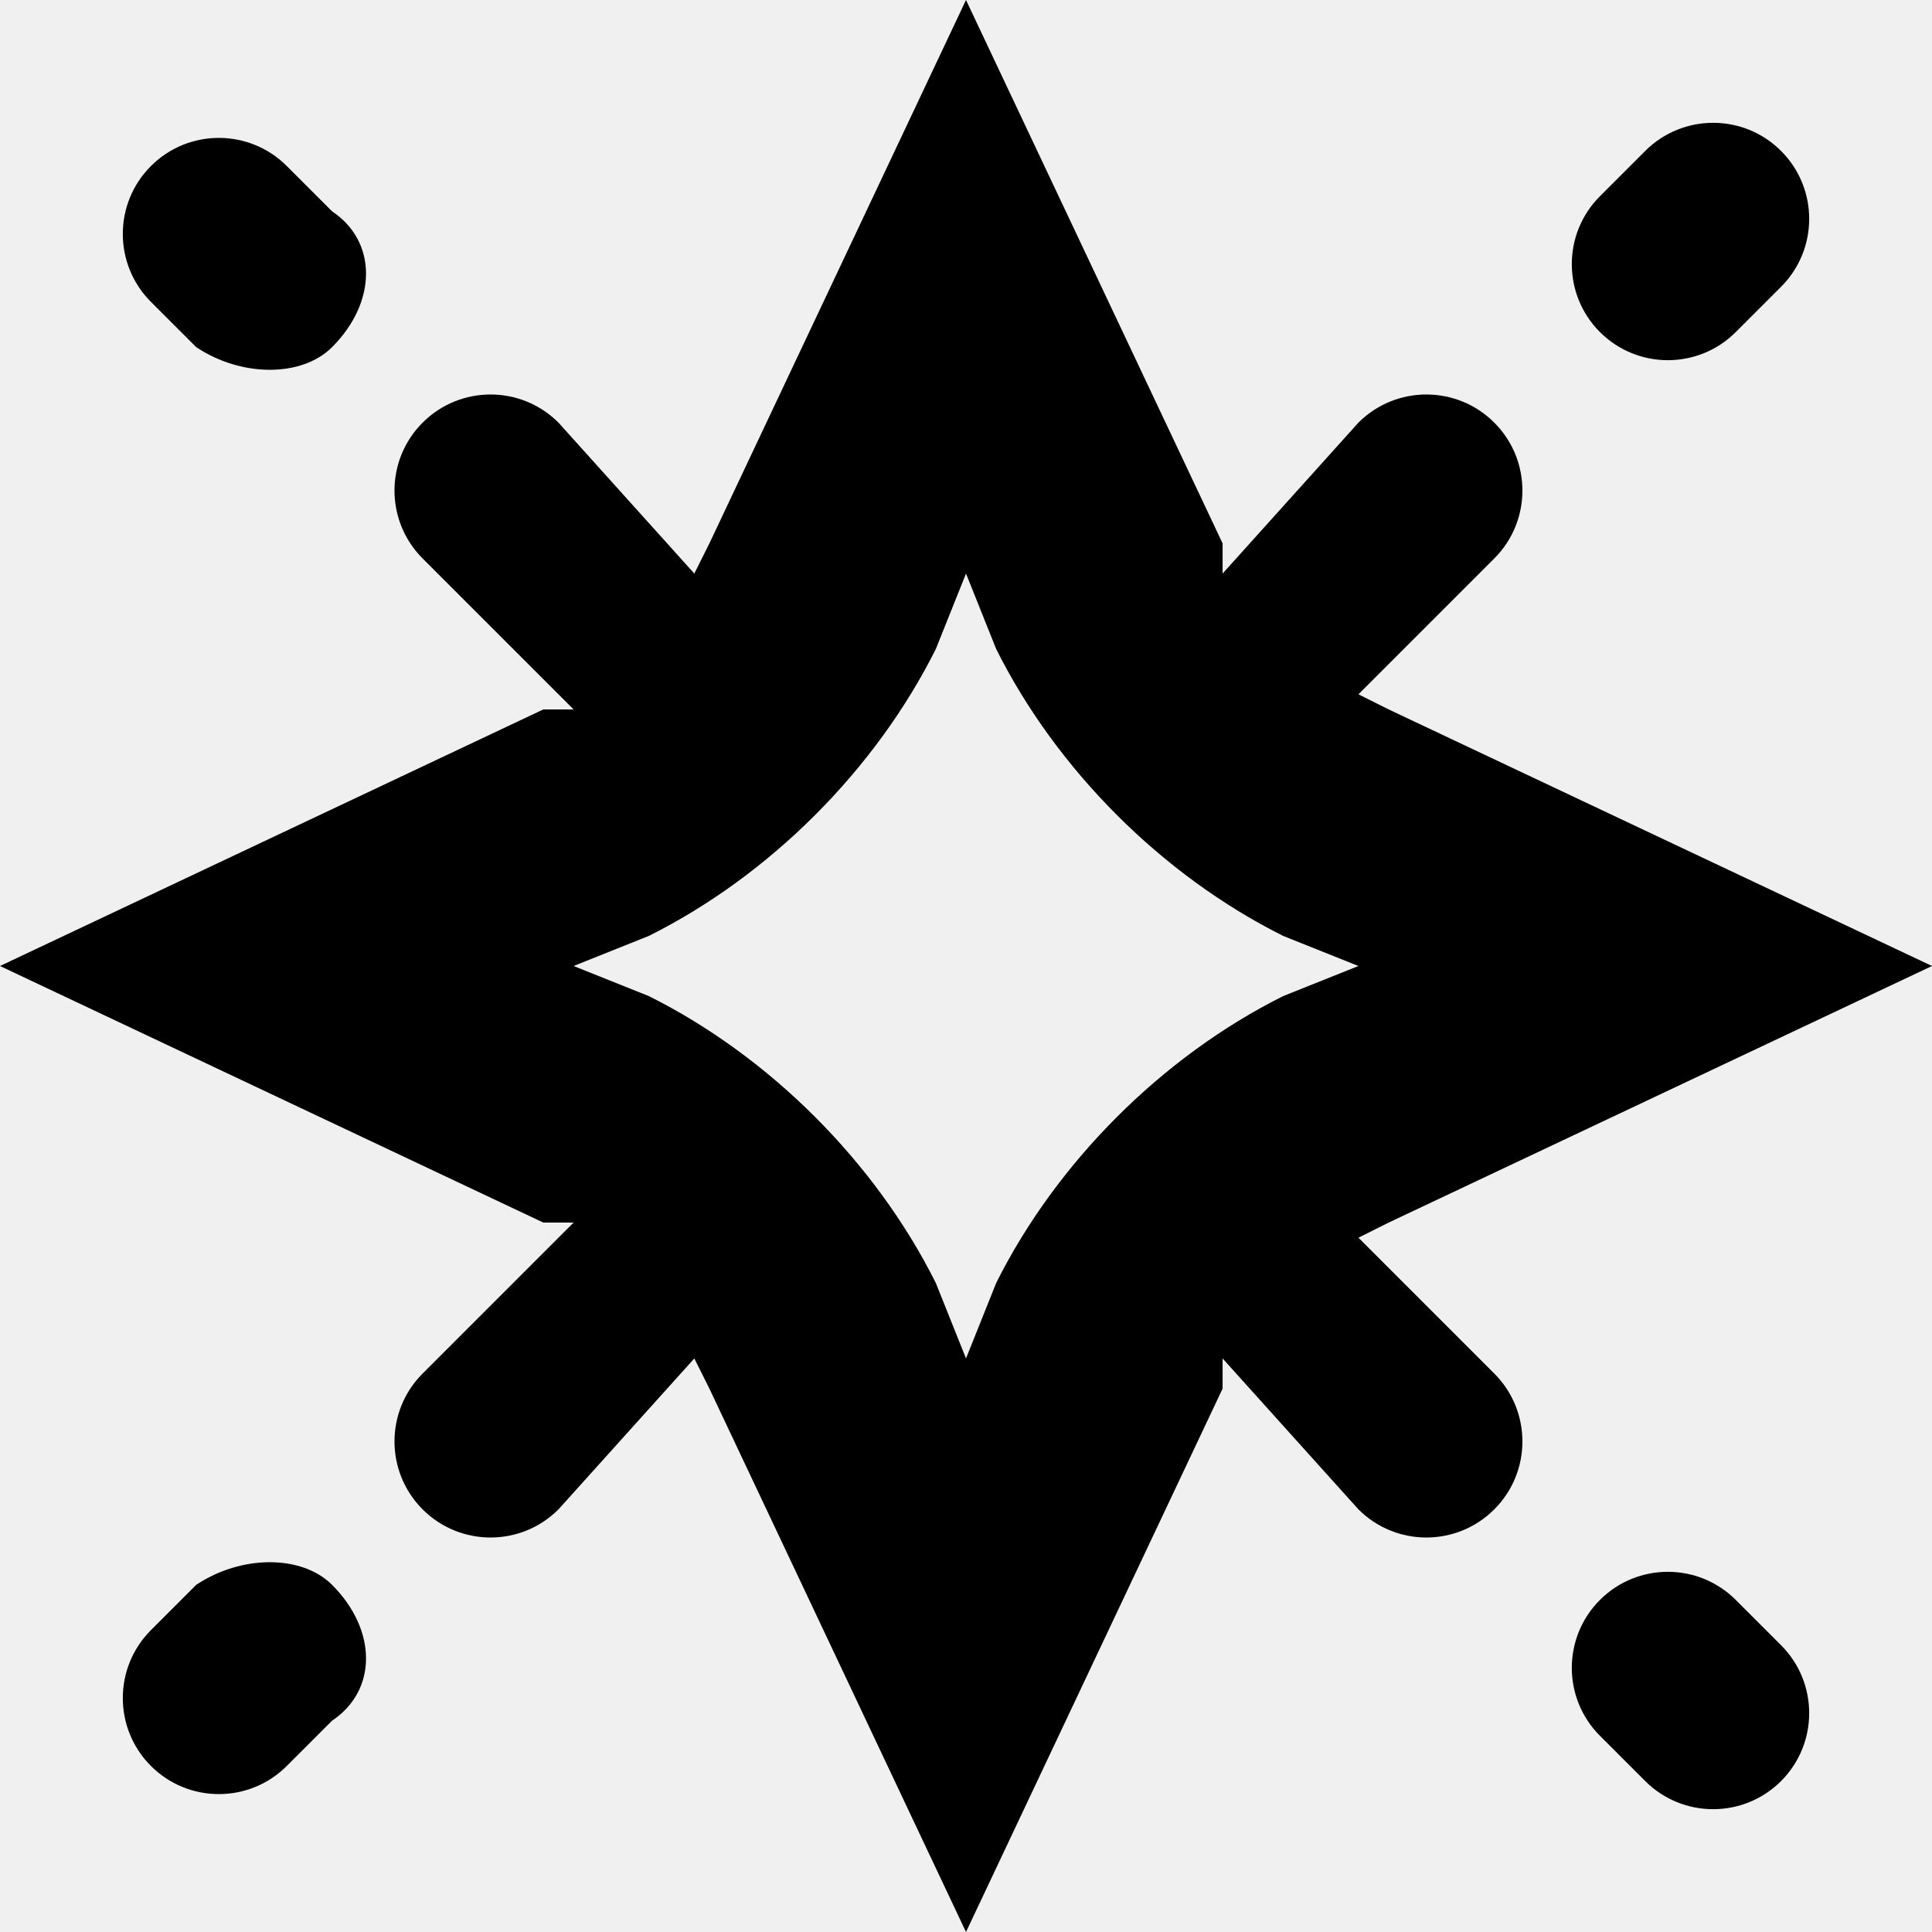
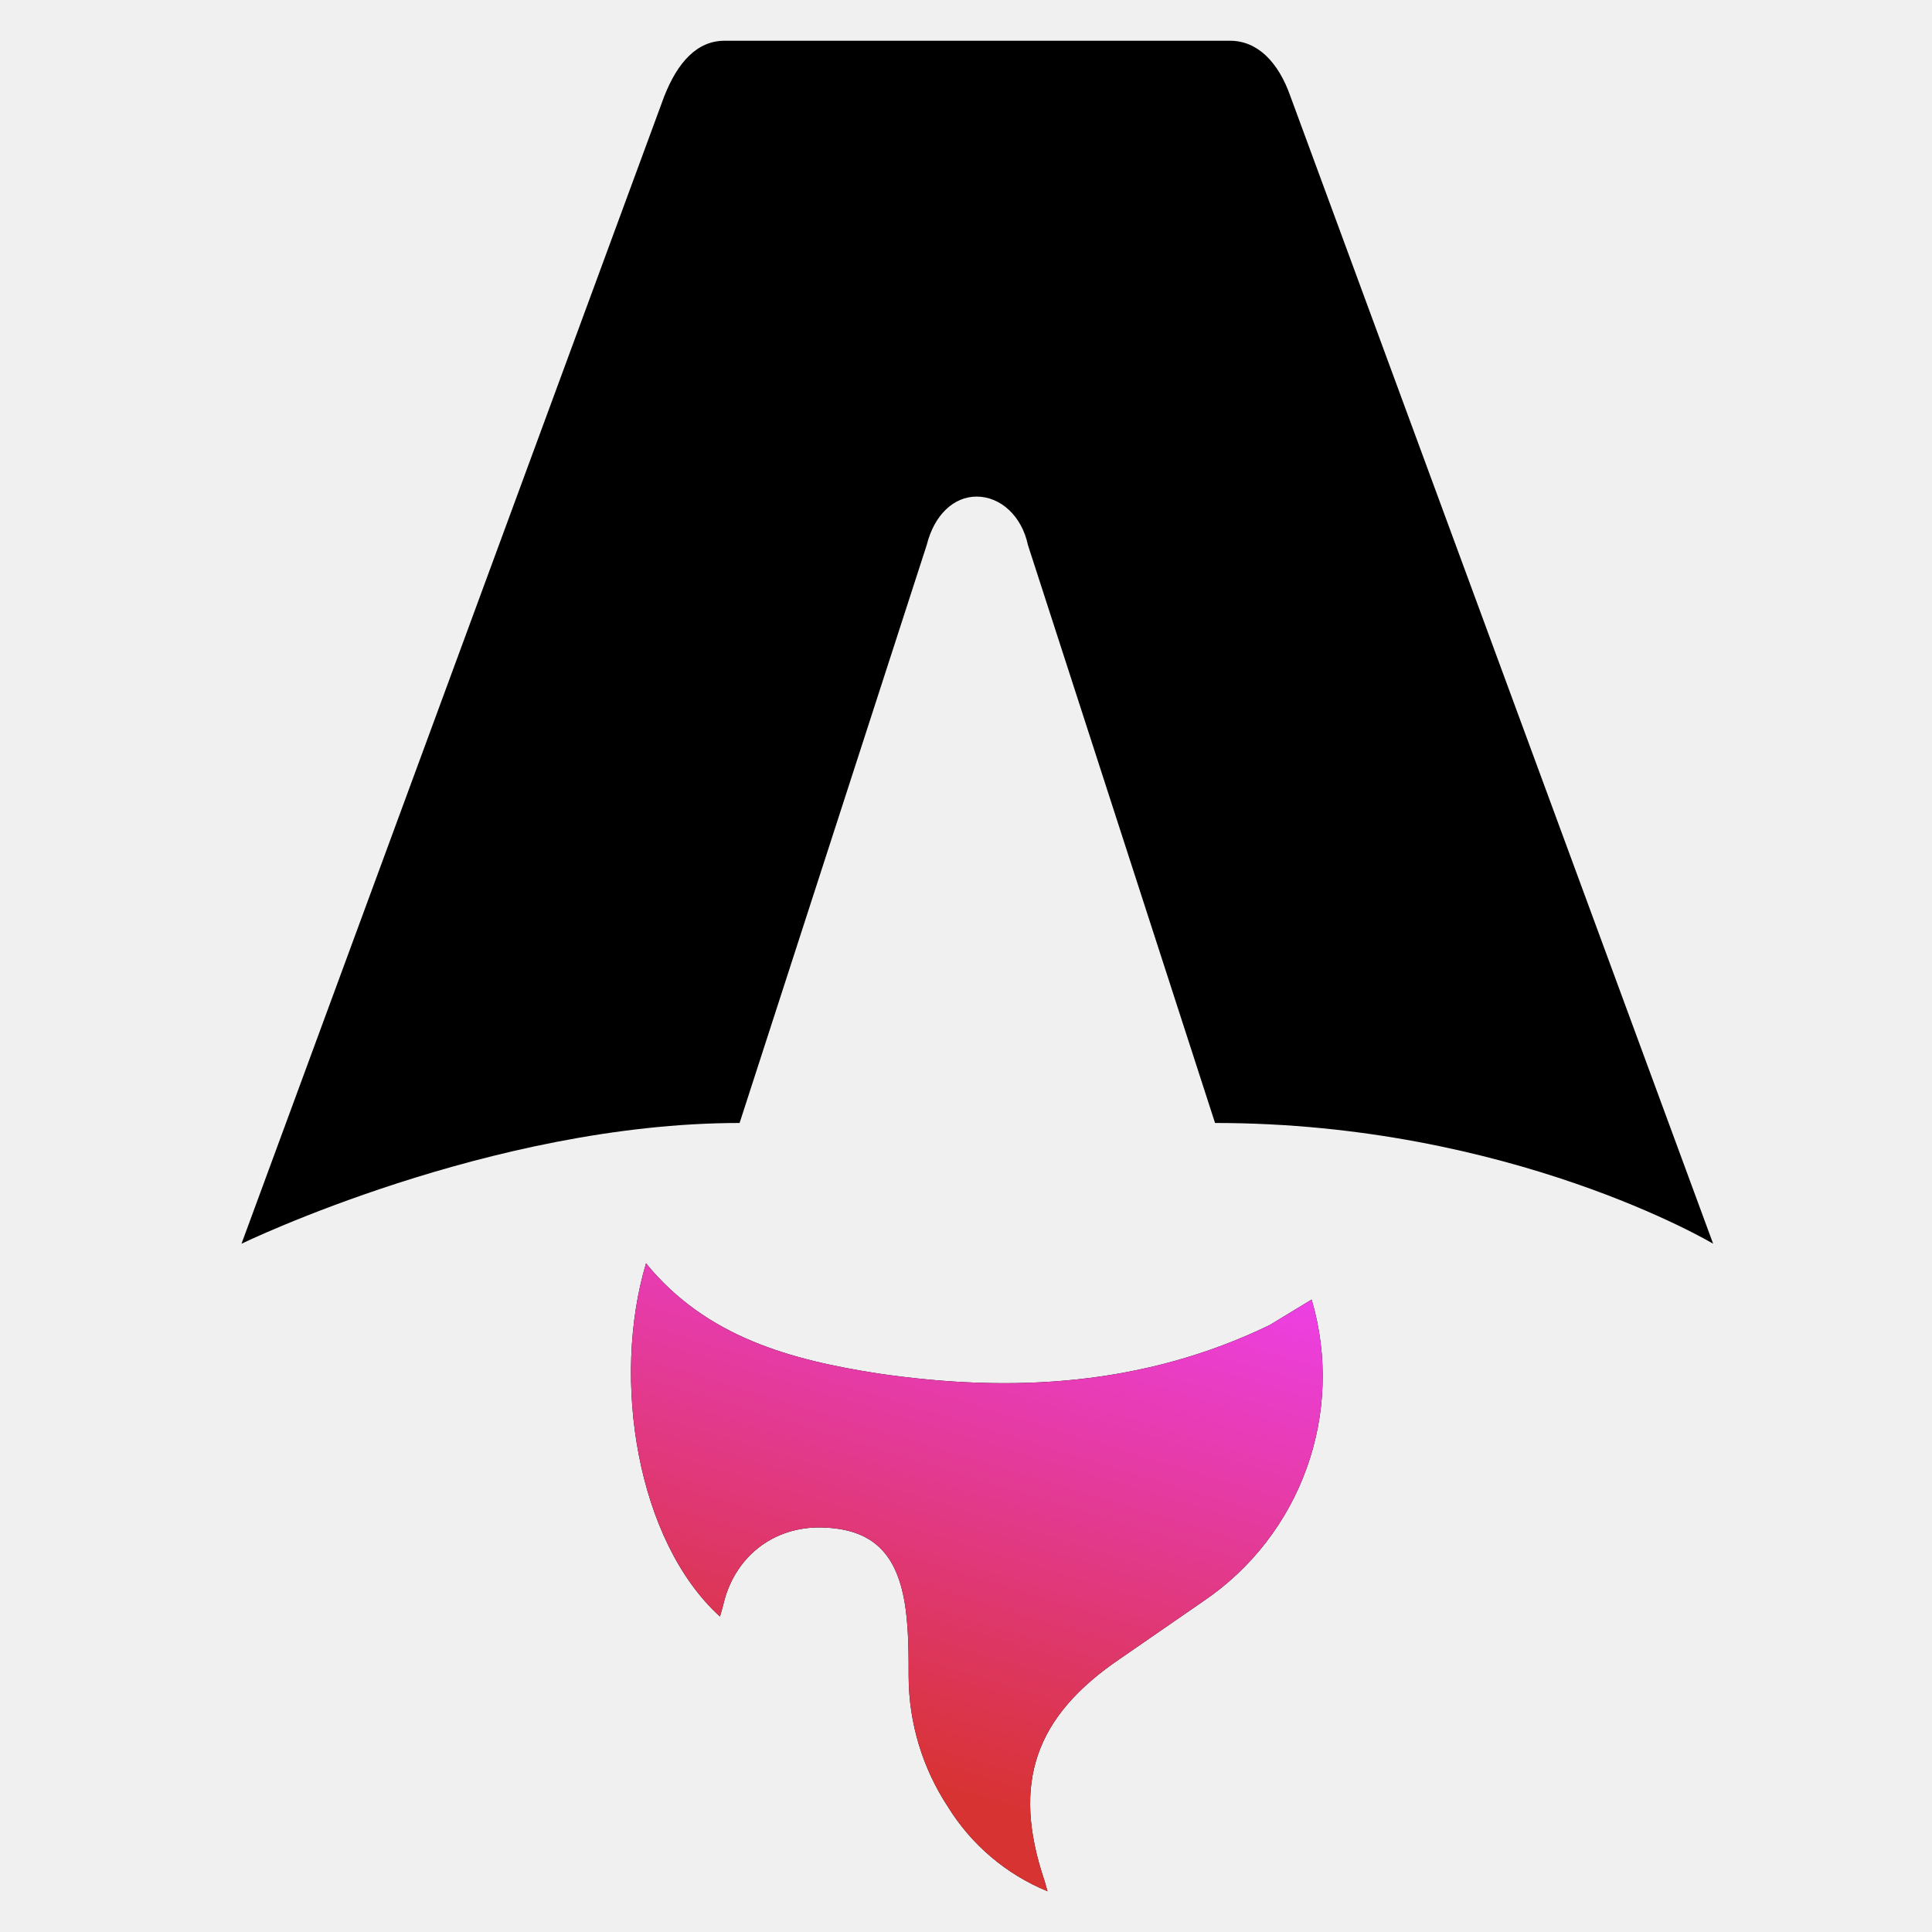
- <svg xmlns="http://www.w3.org/2000/svg" viewBox="0 0 128 128">
-   <path fill-rule="evenodd" d="M81 36 64 0 47 36l-1 2-9-10a6 6 0 0 0-9 9l10 10h-2L0 64l36 17h2L28 91a6 6 0 1 0 9 9l9-10 1 2 17 36 17-36v-2l9 10a6 6 0 1 0 9-9l-9-9 2-1 36-17-36-17-2-1 9-9a6 6 0 1 0-9-9l-9 10v-2Zm-17 2-2 5c-4 8-11 15-19 19l-5 2 5 2c8 4 15 11 19 19l2 5 2-5c4-8 11-15 19-19l5-2-5-2c-8-4-15-11-19-19l-2-5Z" clip-rule="evenodd" />
-   <path d="M118 19a6 6 0 0 0-9-9l-3 3a6 6 0 1 0 9 9l3-3Zm-96 4c-2 2-6 2-9 0l-3-3a6 6 0 1 1 9-9l3 3c3 2 3 6 0 9Zm0 82c-2-2-6-2-9 0l-3 3a6 6 0 1 0 9 9l3-3c3-2 3-6 0-9Zm96 4a6 6 0 0 1-9 9l-3-3a6 6 0 1 1 9-9l3 3Z" />
-   <style>path{fill:#000}@media (prefers-color-scheme:dark){path{fill:#fff}}</style>
+ <svg xmlns="http://www.w3.org/2000/svg" fill="none" viewBox="0 0 128 128">
+   <g>
+     <path d="M47.7 107.1c-5.5-5-7.2-15.7-4.9-23.4 4 4.9 9.6 6.4 15.4 7.3 8.9 1.3 17.6.8 25.9-3.2l2.8-1.7a18 18 0 0 1-7.2 20l-5.5 3.8c-5.6 3.8-7.2 8.2-5 14.7l.2.7a14 14 0 0 1-6.6-5.6 15.8 15.8 0 0 1-2.6-8.6c0-1.5 0-3-.2-4.5-.5-3.7-2.2-5.3-5.5-5.4-3.3-.1-5.9 2-6.6 5.2l-.2.7Z" />
+     <path d="M16 82.4s16.5-8 33-8l12.4-38.3c.5-2 1.8-3.2 3.3-3.2 1.6 0 3 1.3 3.4 3.2l12.4 38.3c19.6 0 33 8 33 8l-28-76c-.8-2.3-2.2-3.7-4-3.7H48c-1.8 0-3.1 1.4-4 3.7l-28 76Z" />
+   </g>
+   <path fill="url(#a)" d="M47.7 107.1c-5.5-5-7.2-15.7-4.9-23.4 4 4.9 9.6 6.4 15.4 7.3 8.9 1.3 17.6.8 25.9-3.2l2.8-1.7a18 18 0 0 1-7.2 20l-5.5 3.8c-5.6 3.8-7.2 8.2-5 14.7l.2.7a14 14 0 0 1-6.6-5.6 15.8 15.8 0 0 1-2.6-8.6c0-1.5 0-3-.2-4.5-.5-3.7-2.2-5.3-5.5-5.4-3.3-.1-5.9 2-6.6 5.2l-.2.7Z" />
+   <defs>
+     <linearGradient id="a" x1="64.7" x2="77.4" y1="119.2" y2="77.4" gradientUnits="userSpaceOnUse">
+       <stop stop-color="#D83333" />
+       <stop offset="1" stop-color="#F041FF" />
+     </linearGradient>
+   </defs>
+   <style>
+     g {
+       fill: #000;
+     }
+ 
+     @media (prefers-color-scheme: dark) {
+       g {
+         fill: #FFF;
+       }
+     }
+   </style>
</svg>
